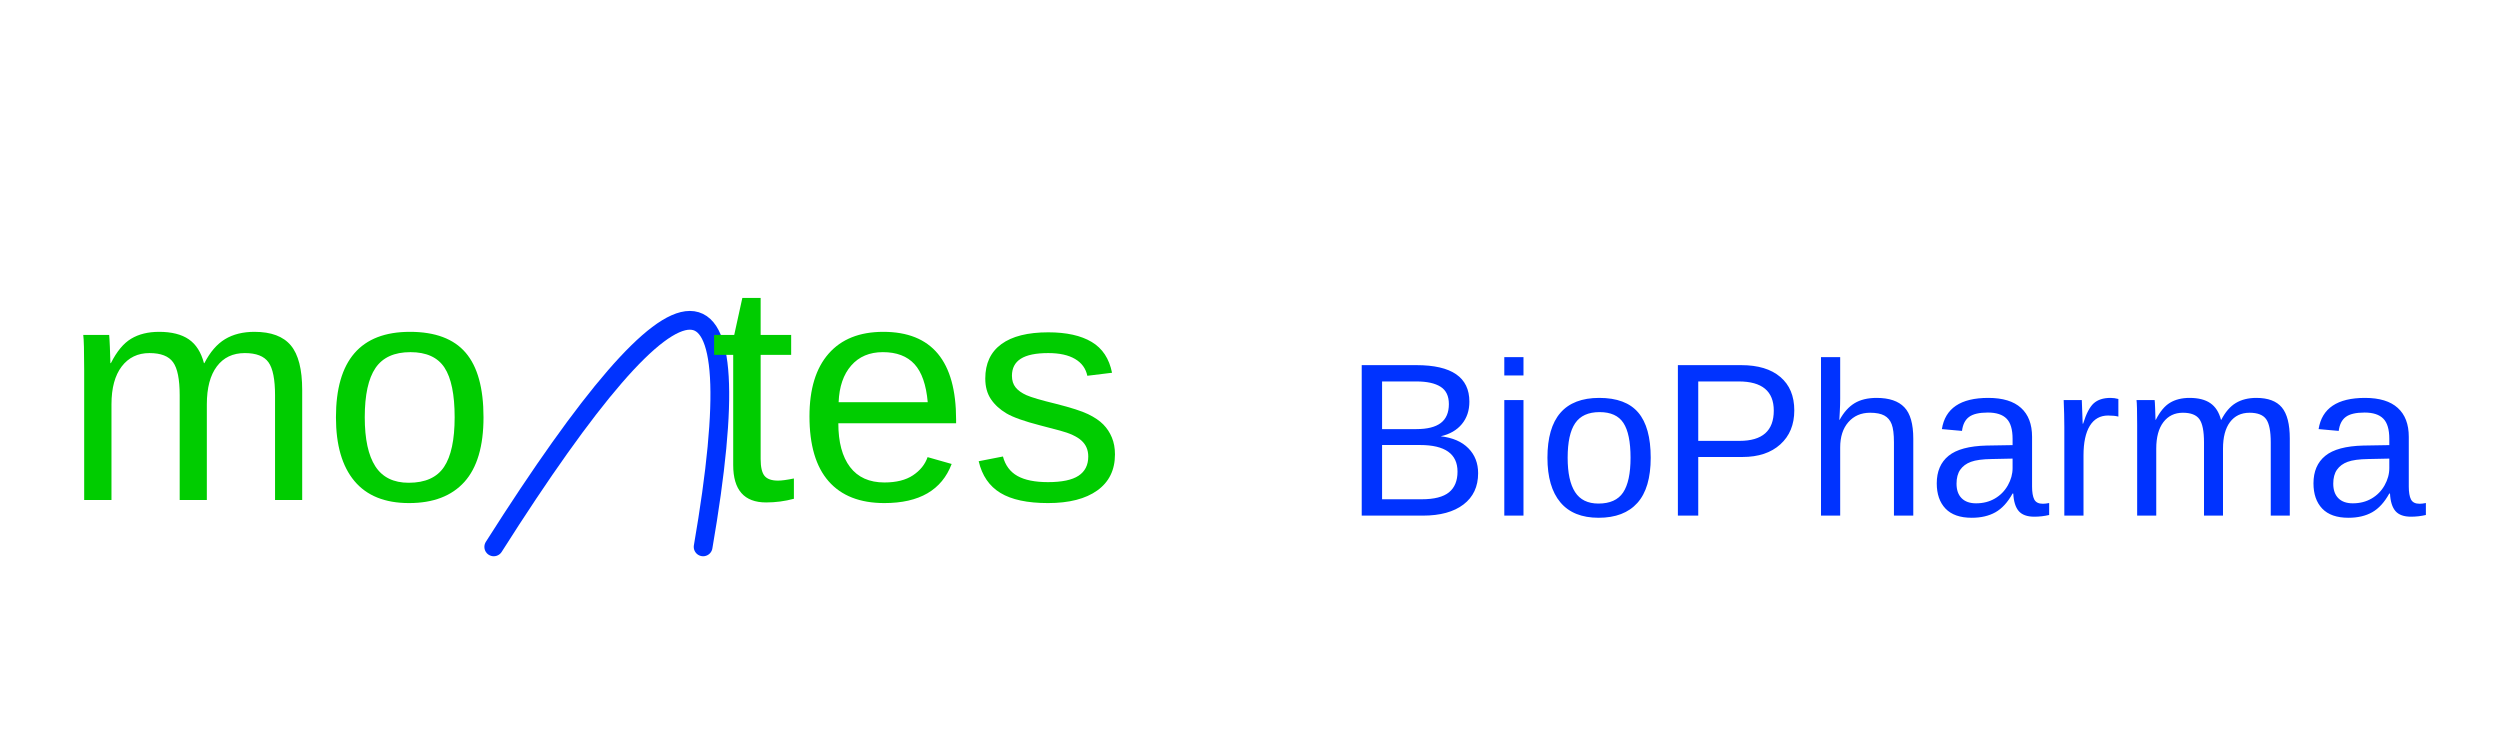
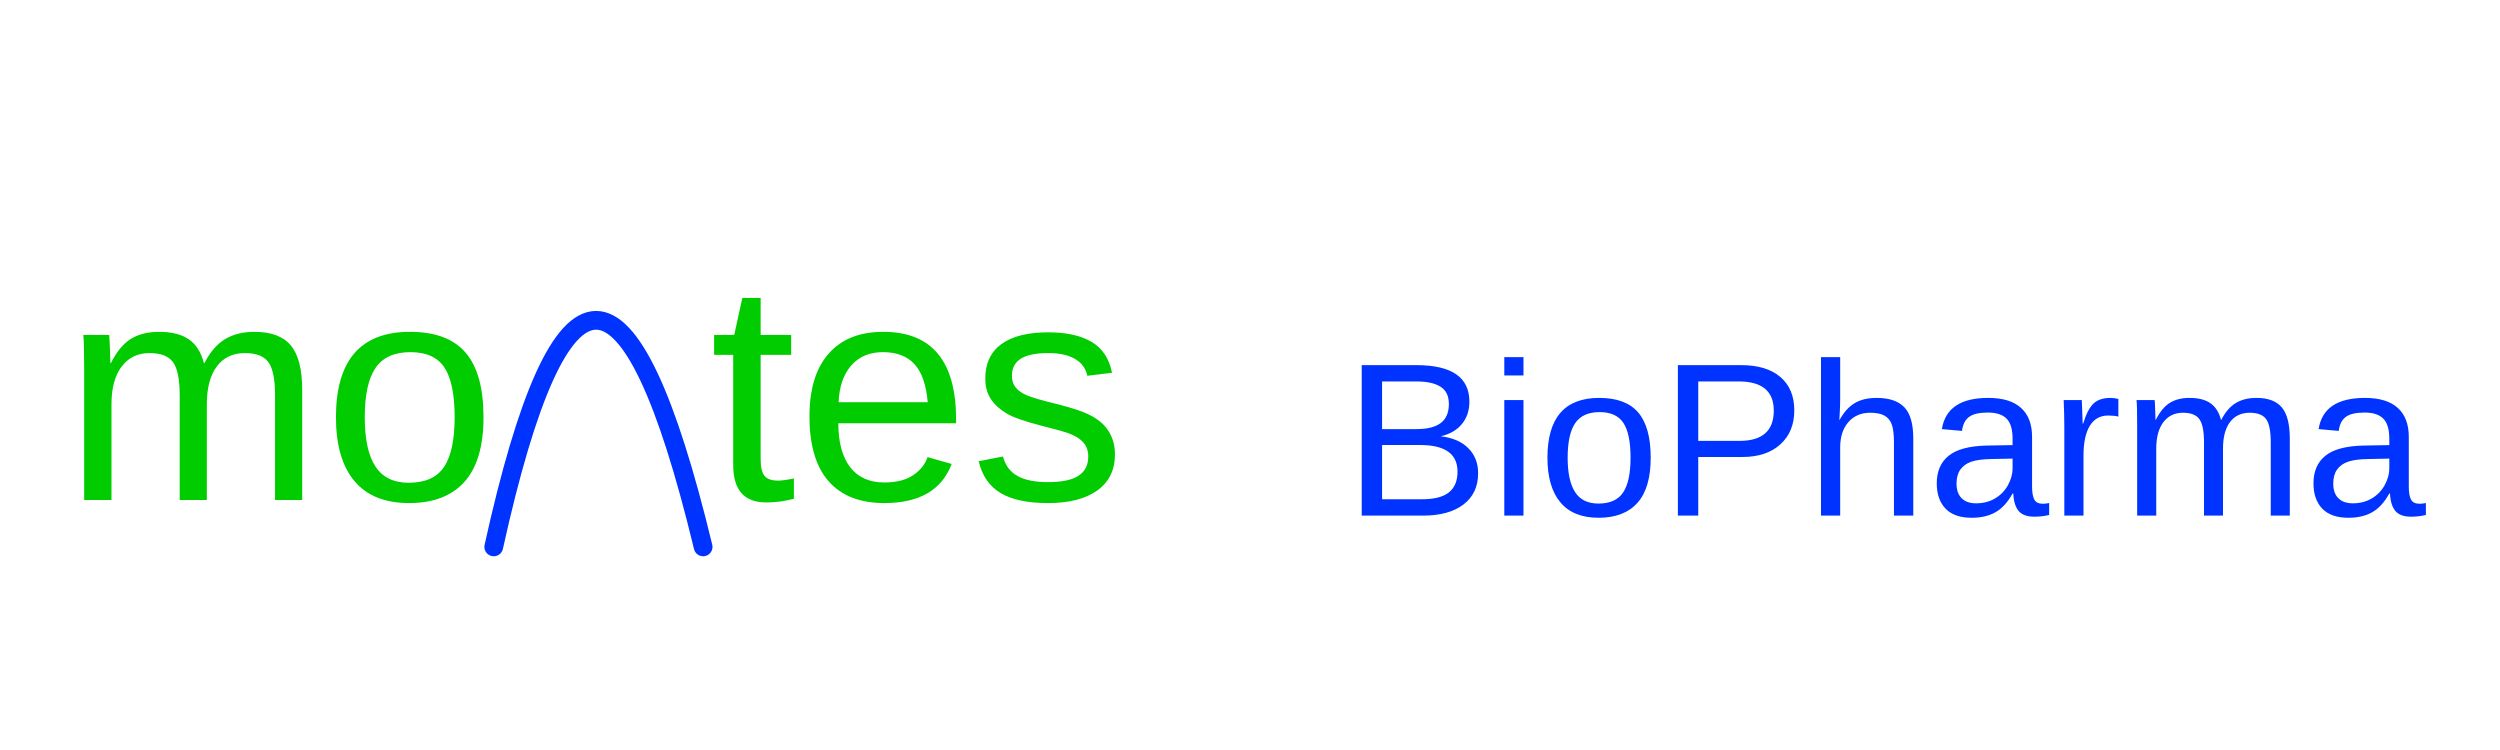
<svg xmlns="http://www.w3.org/2000/svg" viewBox="0 0 800 240">
  <text x="20" y="160" font-family="Arial, Helvetica, sans-serif" font-size="100" font-weight="500" fill="#00CC00">mo</text>
-   <path d="M 158 175 Q 250 30 225 175" stroke="#0033FF" stroke-width="6" fill="none" stroke-linecap="round" />
+   <path d="M 158 175 Q 190 30 225 175" stroke="#0033FF" stroke-width="6" fill="none" stroke-linecap="round" />
  <text x="227" y="160" font-family="Arial, Helvetica, sans-serif" font-size="100" font-weight="500" fill="#00CC00">tes</text>
  <text x="430" y="165" font-family="Arial, Helvetica, sans-serif" font-size="70" font-weight="400" fill="#0033FF">BioPharma</text>
</svg>
